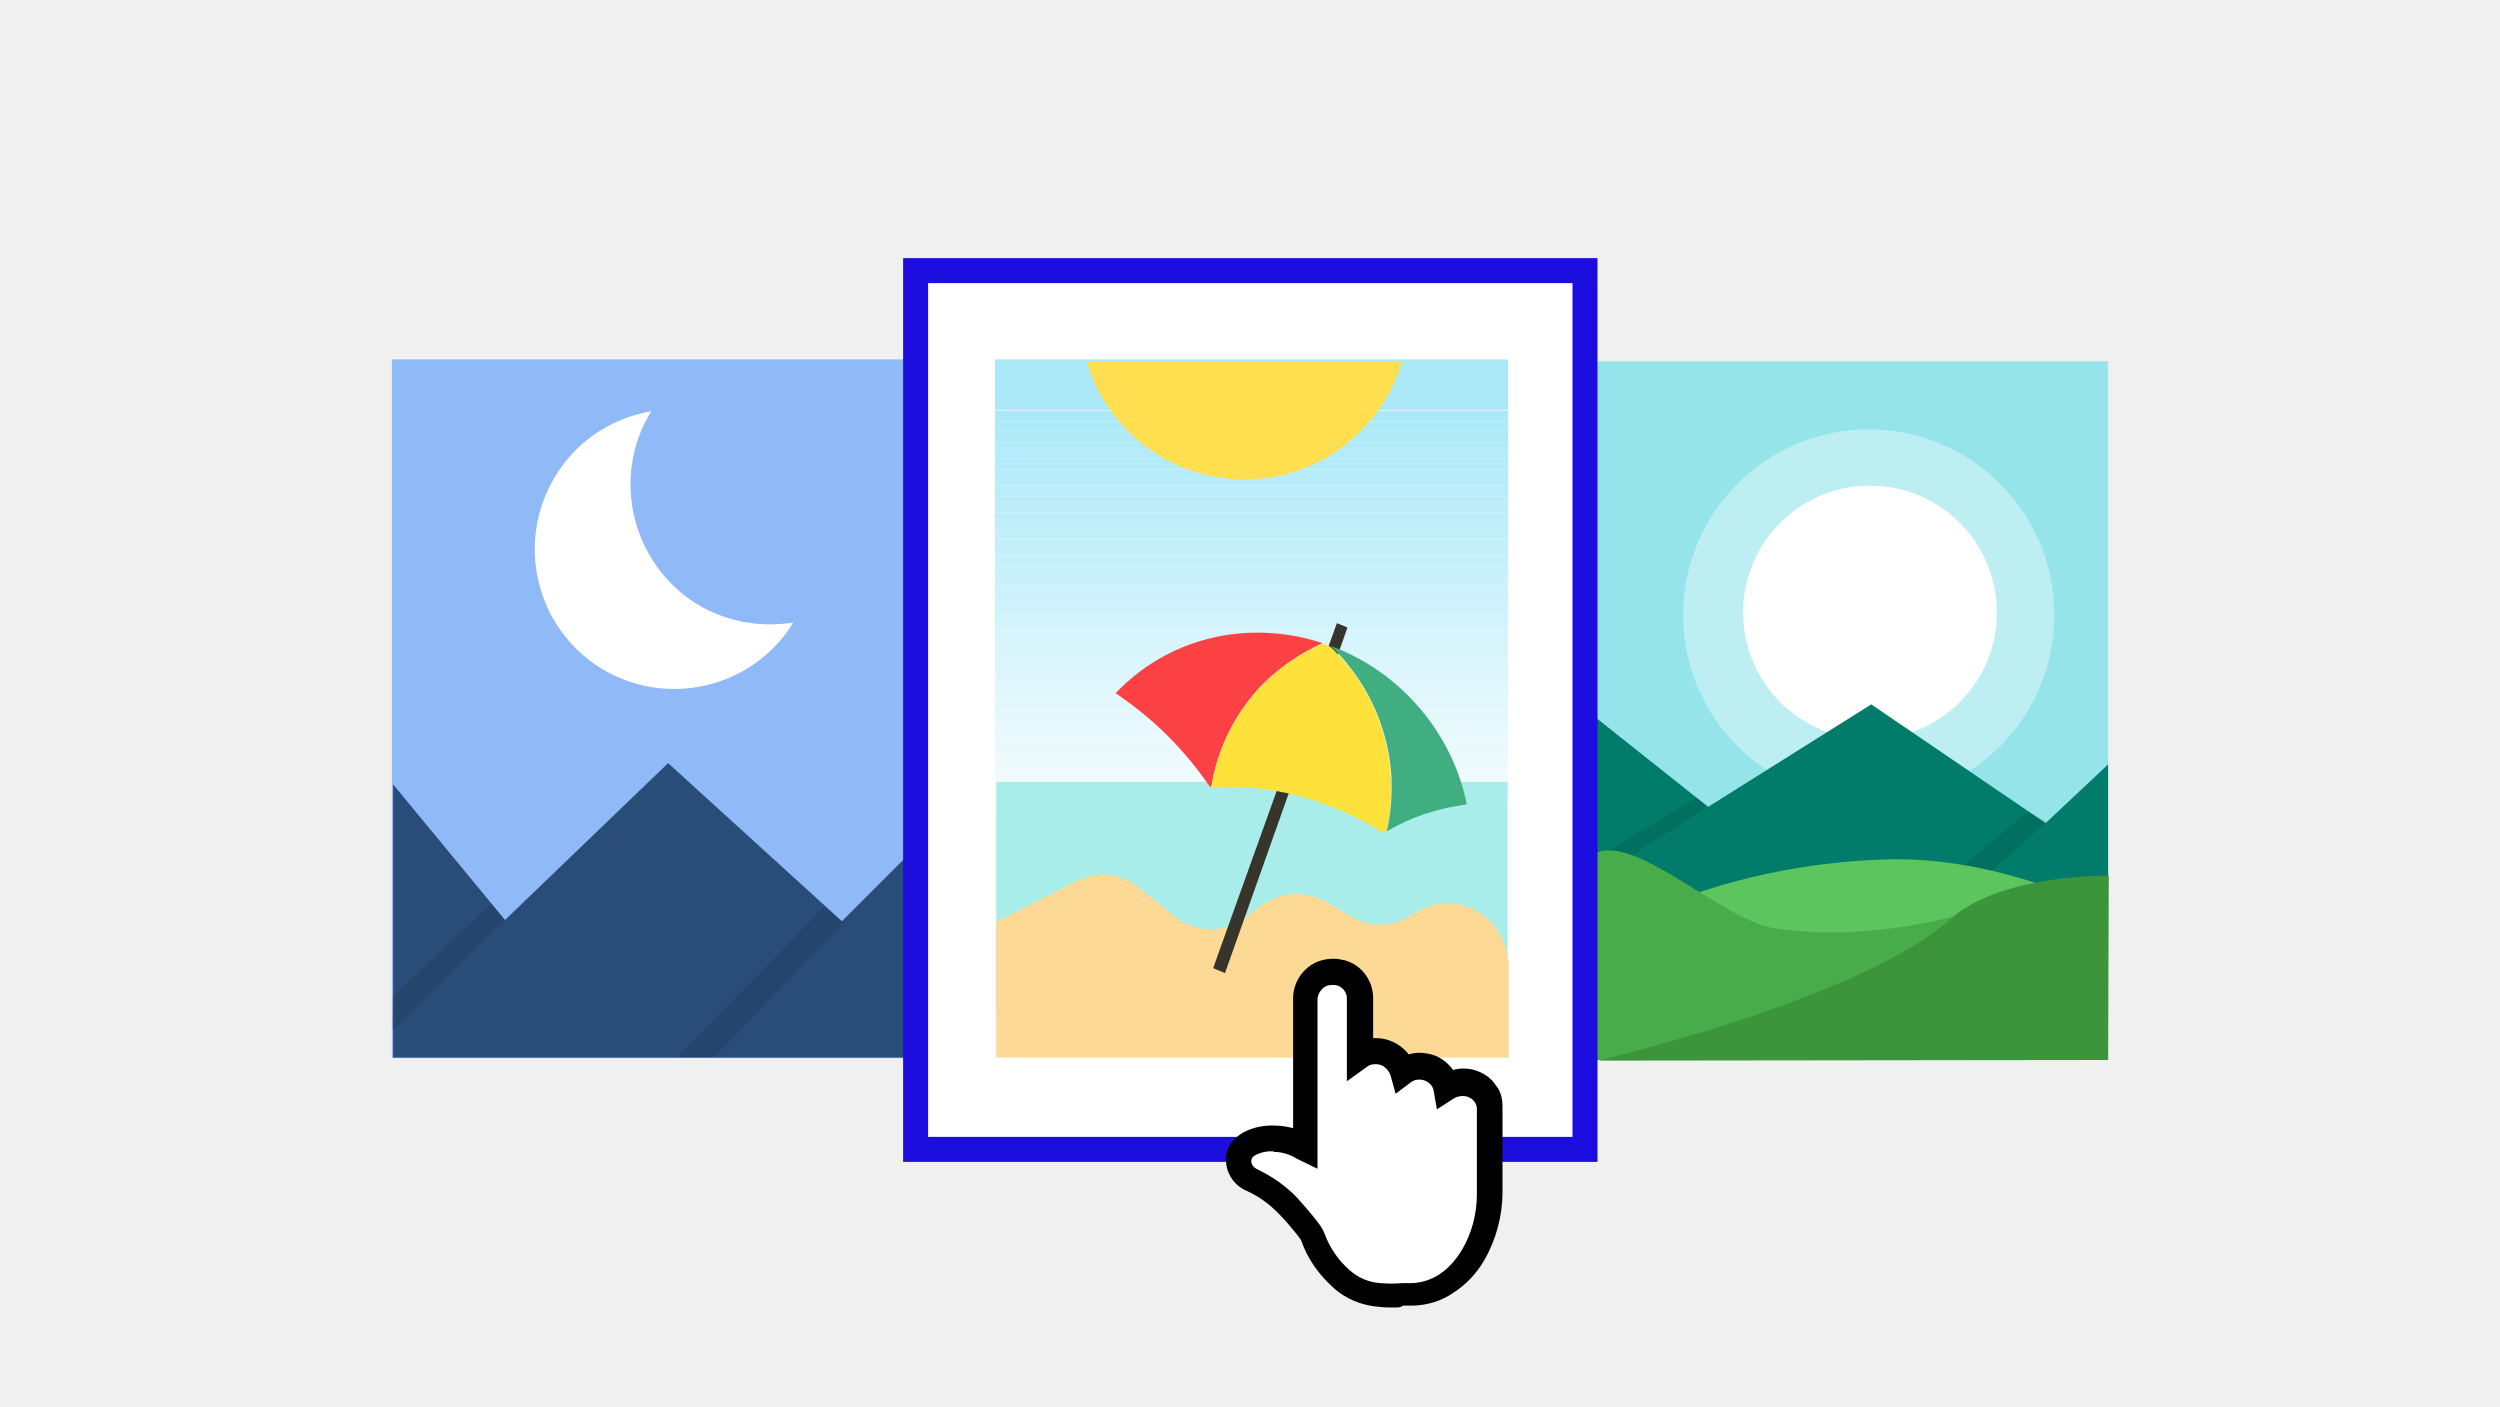
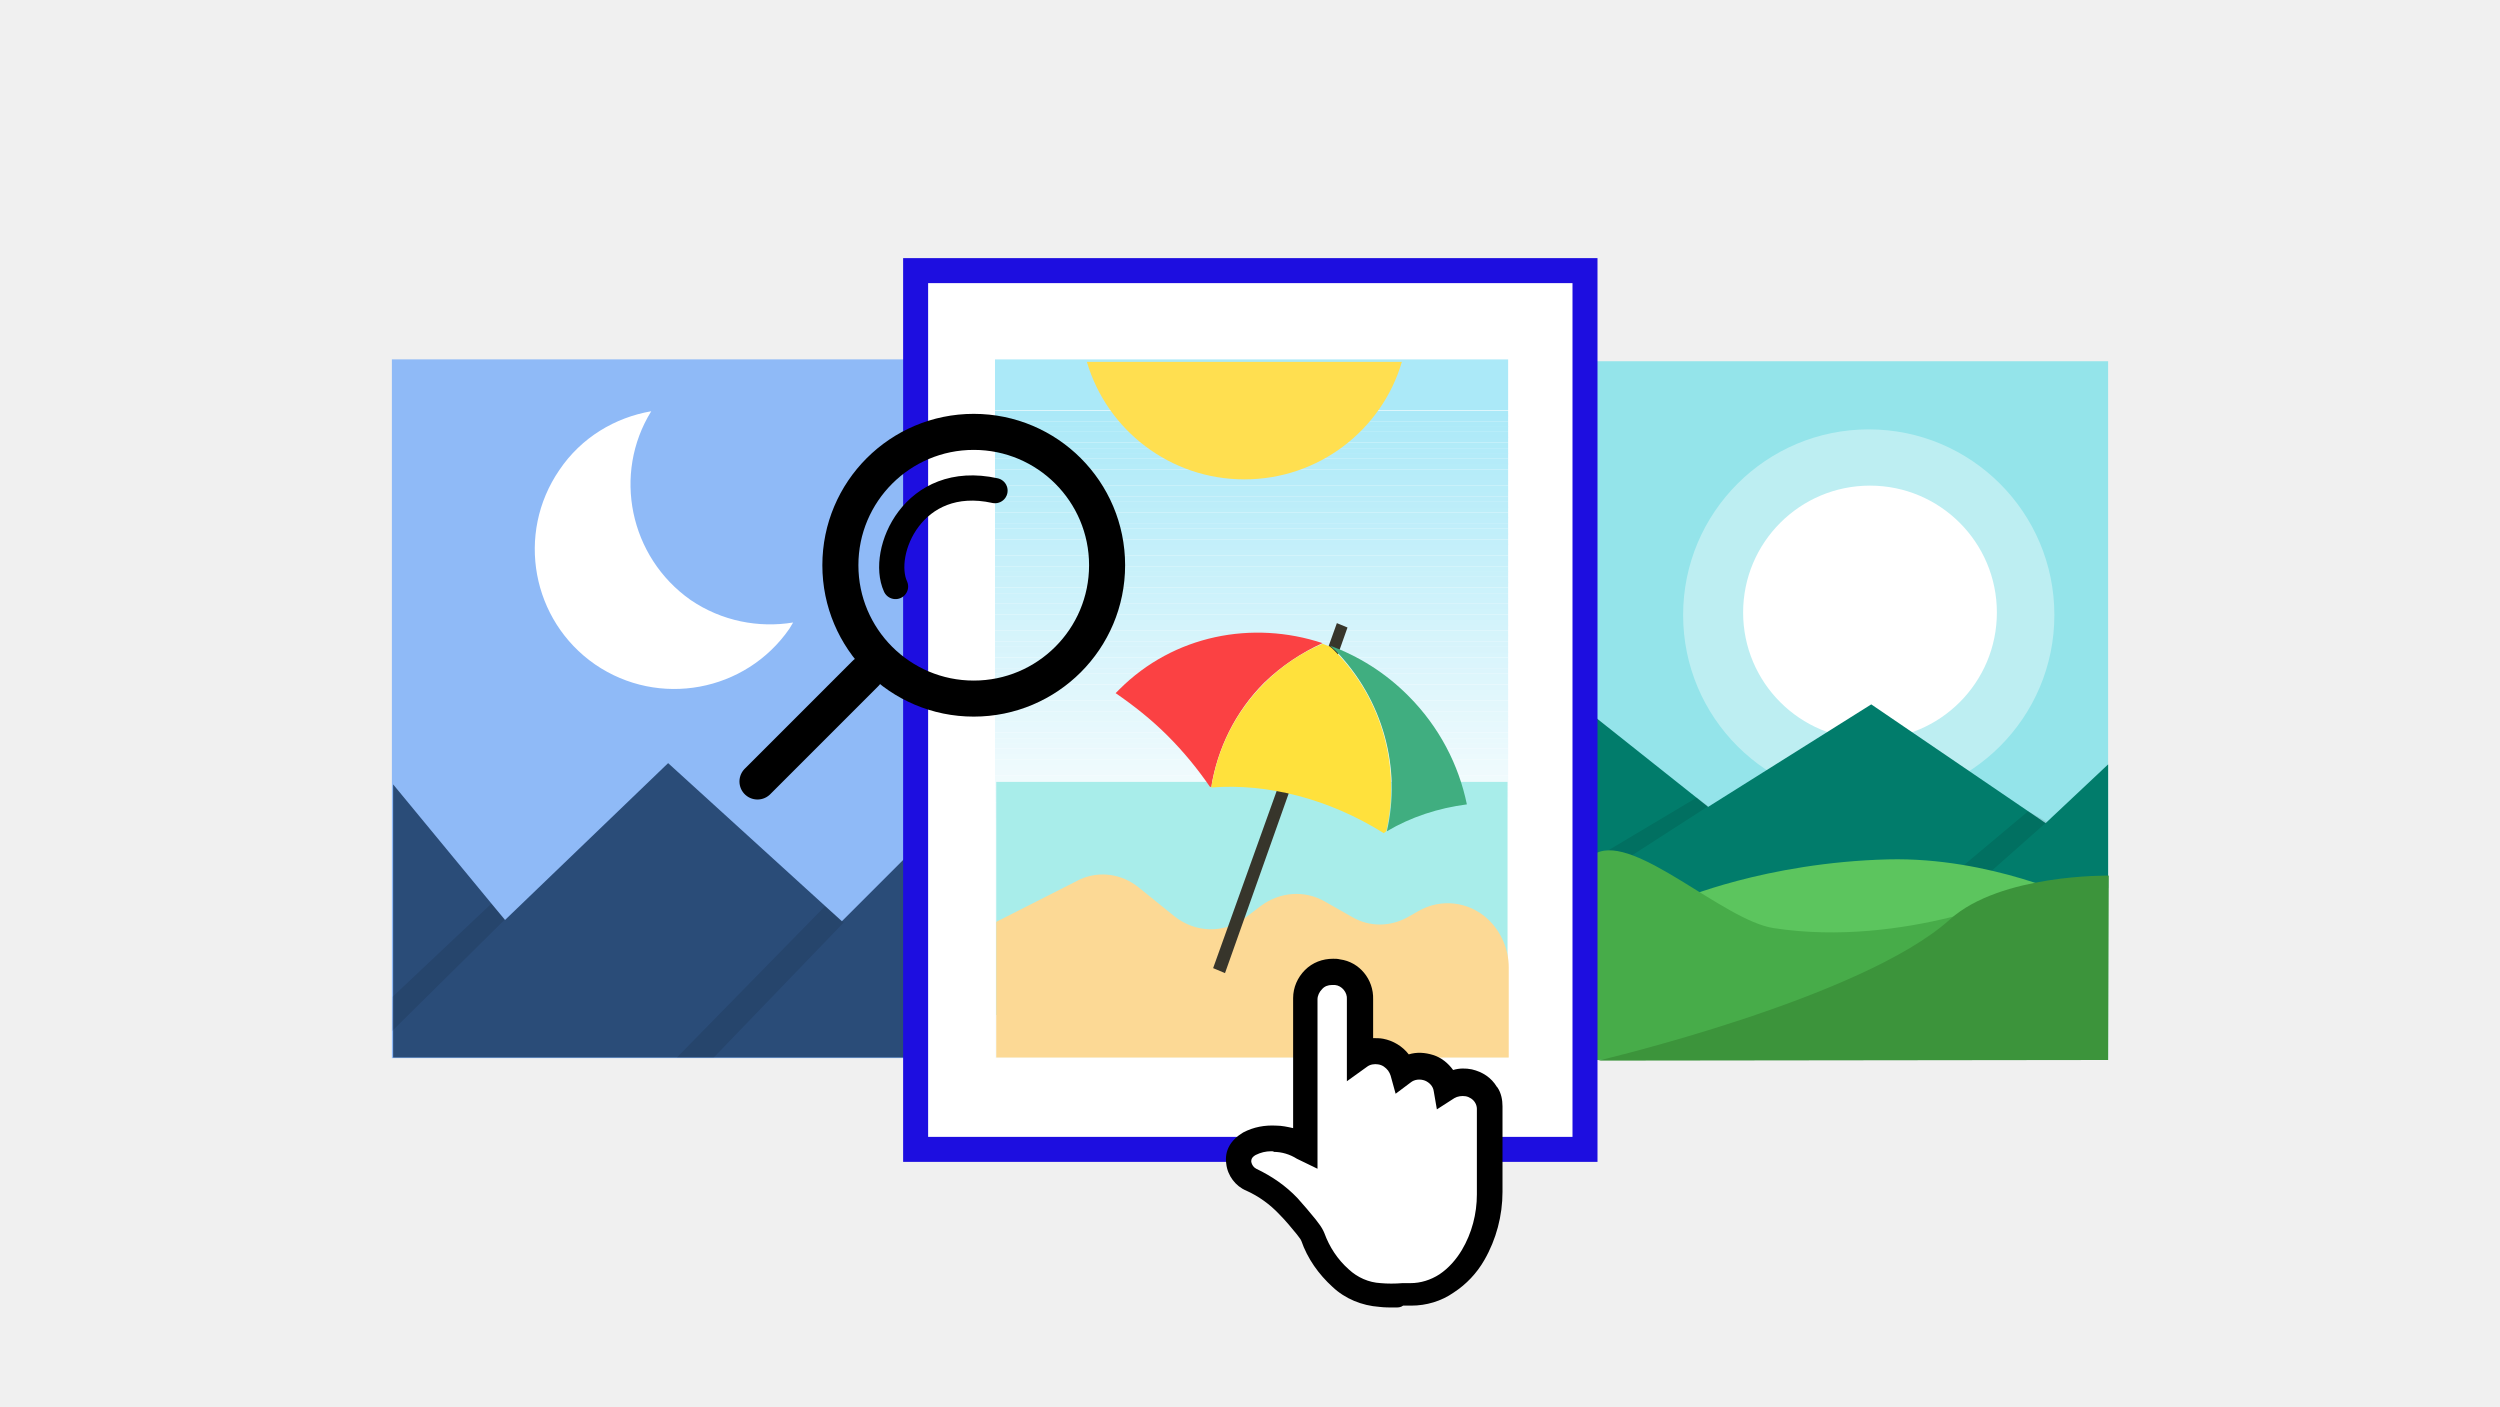
<svg xmlns="http://www.w3.org/2000/svg" xmlns:xlink="http://www.w3.org/1999/xlink" version="1.1" id="Layer_1" x="0px" y="0px" viewBox="0 0 400 225" style="enable-background:new 0 0 400 225;" xml:space="preserve">
-   <style type="text/css">
+   <defs id="defs308" />
+   <style type="text/css" id="style2">
	.st0{fill:#94E4EA;}
	.st1{opacity:0.38;}
	.st2{fill:#FFFFFF;}
	.st3{fill:#017C6B;}
	.st4{opacity:0.1;}
	.st5{fill:#5CC55E;}
	.st6{fill:#47AC49;}
	.st7{fill:#3C943B;}
	.st8{fill:#8FBAF7;}
	.st9{fill:#2A4C78;}
	.st10{fill:#1D0EE0;}
	.st11{clip-path:url(#SVGID_4_);fill:#F9FDFE;}
	.st12{clip-path:url(#SVGID_4_);fill:#F8FDFE;}
	.st13{clip-path:url(#SVGID_4_);fill:#F7FCFE;}
	.st14{clip-path:url(#SVGID_4_);fill:#F6FCFE;}
	.st15{clip-path:url(#SVGID_4_);fill:#F5FCFE;}
	.st16{clip-path:url(#SVGID_4_);fill:#F4FCFE;}
	.st17{clip-path:url(#SVGID_4_);fill:#F3FBFE;}
	.st18{clip-path:url(#SVGID_4_);fill:#F2FBFD;}
	.st19{clip-path:url(#SVGID_4_);fill:#F1FBFD;}
	.st20{clip-path:url(#SVGID_4_);fill:#F0FBFD;}
	.st21{clip-path:url(#SVGID_4_);fill:#EFFAFD;}
	.st22{clip-path:url(#SVGID_4_);fill:#EEFAFD;}
	.st23{clip-path:url(#SVGID_4_);fill:#EDFAFD;}
	.st24{clip-path:url(#SVGID_4_);fill:#ECFAFD;}
	.st25{clip-path:url(#SVGID_4_);fill:#EBF9FD;}
	.st26{clip-path:url(#SVGID_4_);fill:#EAF9FD;}
	.st27{clip-path:url(#SVGID_4_);fill:#E9F9FD;}
	.st28{clip-path:url(#SVGID_4_);fill:#E8F9FD;}
	.st29{clip-path:url(#SVGID_4_);fill:#E7F8FD;}
	.st30{clip-path:url(#SVGID_4_);fill:#E6F8FD;}
	.st31{clip-path:url(#SVGID_4_);fill:#E5F8FC;}
	.st32{clip-path:url(#SVGID_4_);fill:#E4F8FC;}
	.st33{clip-path:url(#SVGID_4_);fill:#E3F7FC;}
	.st34{clip-path:url(#SVGID_4_);fill:#E2F7FC;}
	.st35{clip-path:url(#SVGID_4_);fill:#E1F7FC;}
	.st36{clip-path:url(#SVGID_4_);fill:#E0F7FC;}
	.st37{clip-path:url(#SVGID_4_);fill:#DFF6FC;}
	.st38{clip-path:url(#SVGID_4_);fill:#DEF6FC;}
	.st39{clip-path:url(#SVGID_4_);fill:#DDF6FC;}
	.st40{clip-path:url(#SVGID_4_);fill:#DCF5FC;}
	.st41{clip-path:url(#SVGID_4_);fill:#DBF5FC;}
	.st42{clip-path:url(#SVGID_4_);fill:#DAF5FC;}
	.st43{clip-path:url(#SVGID_4_);fill:#D9F5FC;}
	.st44{clip-path:url(#SVGID_4_);fill:#D8F4FB;}
	.st45{clip-path:url(#SVGID_4_);fill:#D7F4FB;}
	.st46{clip-path:url(#SVGID_4_);fill:#D6F4FB;}
	.st47{clip-path:url(#SVGID_4_);fill:#D5F4FB;}
	.st48{clip-path:url(#SVGID_4_);fill:#D4F3FB;}
	.st49{clip-path:url(#SVGID_4_);fill:#D3F3FB;}
	.st50{clip-path:url(#SVGID_4_);fill:#D1F3FB;}
	.st51{clip-path:url(#SVGID_4_);fill:#D0F3FB;}
	.st52{clip-path:url(#SVGID_4_);fill:#CFF2FB;}
	.st53{clip-path:url(#SVGID_4_);fill:#CEF2FB;}
	.st54{clip-path:url(#SVGID_4_);fill:#CDF2FB;}
	.st55{clip-path:url(#SVGID_4_);fill:#CCF2FB;}
	.st56{clip-path:url(#SVGID_4_);fill:#CBF1FA;}
	.st57{clip-path:url(#SVGID_4_);fill:#CAF1FA;}
	.st58{clip-path:url(#SVGID_4_);fill:#C9F1FA;}
	.st59{clip-path:url(#SVGID_4_);fill:#C8F1FA;}
	.st60{clip-path:url(#SVGID_4_);fill:#C7F0FA;}
	.st61{clip-path:url(#SVGID_4_);fill:#C6F0FA;}
	.st62{clip-path:url(#SVGID_4_);fill:#C5F0FA;}
	.st63{clip-path:url(#SVGID_4_);fill:#C4EFFA;}
	.st64{clip-path:url(#SVGID_4_);fill:#C3EFFA;}
	.st65{clip-path:url(#SVGID_4_);fill:#C2EFFA;}
	.st66{clip-path:url(#SVGID_4_);fill:#C1EFFA;}
	.st67{clip-path:url(#SVGID_4_);fill:#C0EEFA;}
	.st68{clip-path:url(#SVGID_4_);fill:#BFEEFA;}
	.st69{clip-path:url(#SVGID_4_);fill:#BEEEF9;}
	.st70{clip-path:url(#SVGID_4_);fill:#BDEEF9;}
	.st71{clip-path:url(#SVGID_4_);fill:#BCEDF9;}
	.st72{clip-path:url(#SVGID_4_);fill:#BBEDF9;}
	.st73{clip-path:url(#SVGID_4_);fill:#BAEDF9;}
	.st74{clip-path:url(#SVGID_4_);fill:#B9EDF9;}
	.st75{clip-path:url(#SVGID_4_);fill:#B8ECF9;}
	.st76{clip-path:url(#SVGID_4_);fill:#B7ECF9;}
	.st77{clip-path:url(#SVGID_4_);fill:#B6ECF9;}
	.st78{clip-path:url(#SVGID_4_);fill:#B5ECF9;}
	.st79{clip-path:url(#SVGID_4_);fill:#B4EBF9;}
	.st80{clip-path:url(#SVGID_4_);fill:#B3EBF9;}
	.st81{clip-path:url(#SVGID_4_);fill:#B2EBF9;}
	.st82{clip-path:url(#SVGID_4_);fill:#B1EBF8;}
	.st83{clip-path:url(#SVGID_4_);fill:#B0EAF8;}
	.st84{clip-path:url(#SVGID_4_);fill:#AFEAF8;}
	.st85{clip-path:url(#SVGID_4_);fill:#AEEAF8;}
	.st86{clip-path:url(#SVGID_4_);fill:#ADEAF8;}
	.st87{clip-path:url(#SVGID_4_);fill:#ACE9F8;}
	.st88{clip-path:url(#SVGID_4_);fill:#ABE9F8;}
	.st89{fill:#FFDF50;}
	.st90{fill:#A8EDEA;}
	.st91{fill:#FCD995;}
	.st92{fill:#37352B;}
	.st93{fill:#40AE80;}
	.st94{fill:#FB4143;}
	.st95{fill:#FFE13C;}
</style>
-   <g>
-     <g>
-       <defs>
+   <g id="g12">
+     <g id="g10">
+       <defs id="defs5">
        <rect id="SVGID_1_" width="400" height="225" />
      </defs>
      <clipPath id="SVGID_2_">
-         <use xlink:href="#SVGID_1_" style="overflow:visible;" />
+         <use xlink:href="#SVGID_1_" style="overflow:visible;" id="use7" />
      </clipPath>
    </g>
  </g>
-   <g>
-     <g>
-       <g>
-         <rect x="255.2" y="57.8" class="st0" width="82.1" height="111.8" />
-       </g>
-       <g class="st1">
-         <circle class="st2" cx="299" cy="98.4" r="29.7" />
-       </g>
-       <g>
-         <circle class="st2" cx="299.2" cy="98" r="20.3" />
-       </g>
-       <g>
-         <polygon class="st3" points="327.3,131.7 299.4,112.7 273.3,129.1 255.3,114.8 255.5,149 337.3,142.1 337.3,122.3    " />
-       </g>
-       <g class="st4">
-         <g>
-           <polygon points="315.3,142.3 327.5,131.5 324.5,129.8 309.6,142.3     " />
-         </g>
-       </g>
-       <g class="st4">
-         <g>
-           <polygon points="255.4,137.2 255.3,140.6 273.3,129 271.5,127.6     " />
-         </g>
-       </g>
-       <g>
-         <path class="st5" d="M268.6,144c0,0,13.8-6,33.5-6.5c16.4-0.4,30.6,6.5,30.6,6.5l-39.2,11.4L268.6,144z" />
-       </g>
-       <g>
-         <path class="st6" d="M324.8,142.6c0,0-20.1,9.1-41,5.9c-8-1.2-22.2-15.1-28.4-12v33.1l74.1-0.7L324.8,142.6z" />
-       </g>
-       <g>
-         <path class="st7" d="M337.3,169.6l0.1-29.5c0,0-17.3-0.3-25.4,7c-14.1,12.7-56.3,22.6-56.3,22.6L337.3,169.6z" />
-       </g>
-     </g>
-     <g>
-       <g>
-         <rect x="62.7" y="57.5" class="st8" width="82.1" height="111.8" />
-       </g>
-       <g>
-         <g>
-           <path class="st2" d="M104.2,65.8c-5.8,1-11.2,4.2-14.7,9.4c-7,10.2-4.4,24.1,5.7,31.1c10.2,7,24.1,4.4,31.1-5.7      c0.2-0.3,0.4-0.7,0.6-1c-5.5,0.9-11.4-0.2-16.4-3.6C100.7,89.1,98,75.8,104.2,65.8z" />
-         </g>
-       </g>
-       <g>
-         <polygon class="st9" points="144.8,169.2 144.8,137.3 134.7,147.4 106.9,122.1 80.8,147.2 62.9,125.5 62.9,169.2    " />
-       </g>
-       <g class="st4">
-         <g>
-           <polygon points="114.2,169.2 135,147.6 132,145 108.3,169.2     " />
-         </g>
-       </g>
-       <g class="st4">
-         <g>
-           <polygon points="62.8,159.5 62.7,165 80.8,147.1 78.6,144.6     " />
-         </g>
-       </g>
-     </g>
-     <g>
-       <g>
-         <rect x="146.5" y="43.3" class="st2" width="107.1" height="140.6" />
-       </g>
-       <g>
-         <path class="st10" d="M255.6,185.9H144.5V41.3h111.1V185.9z M148.5,181.9h103.1V45.3H148.5V181.9z" />
-       </g>
-     </g>
-     <g>
-       <g>
-         <defs>
+   <g id="g303">
+     <g id="g54">
+       <g id="g16">
+         <rect x="255.2" y="57.8" class="st0" width="82.1" height="111.8" id="rect14" />
+       </g>
+       <g class="st1" id="g20">
+         <circle class="st2" cx="299" cy="98.4" r="29.7" id="circle18" />
+       </g>
+       <g id="g24">
+         <circle class="st2" cx="299.2" cy="98" r="20.3" id="circle22" />
+       </g>
+       <g id="g28">
+         <polygon class="st3" points="327.3,131.7 299.4,112.7 273.3,129.1 255.3,114.8 255.5,149 337.3,142.1 337.3,122.3    " id="polygon26" />
+       </g>
+       <g class="st4" id="g34">
+         <g id="g32">
+           <polygon points="315.3,142.3 327.5,131.5 324.5,129.8 309.6,142.3     " id="polygon30" />
+         </g>
+       </g>
+       <g class="st4" id="g40">
+         <g id="g38">
+           <polygon points="255.4,137.2 255.3,140.6 273.3,129 271.5,127.6     " id="polygon36" />
+         </g>
+       </g>
+       <g id="g44">
+         <path class="st5" d="M268.6,144c0,0,13.8-6,33.5-6.5c16.4-0.4,30.6,6.5,30.6,6.5l-39.2,11.4L268.6,144z" id="path42" />
+       </g>
+       <g id="g48">
+         <path class="st6" d="M324.8,142.6c0,0-20.1,9.1-41,5.9c-8-1.2-22.2-15.1-28.4-12v33.1l74.1-0.7L324.8,142.6z" id="path46" />
+       </g>
+       <g id="g52">
+         <path class="st7" d="M337.3,169.6l0.1-29.5c0,0-17.3-0.3-25.4,7c-14.1,12.7-56.3,22.6-56.3,22.6L337.3,169.6z" id="path50" />
+       </g>
+     </g>
+     <g id="g82">
+       <g id="g58">
+         <rect x="62.7" y="57.5" class="st8" width="82.1" height="111.8" id="rect56" />
+       </g>
+       <g id="g64">
+         <g id="g62">
+           <path class="st2" d="M104.2,65.8c-5.8,1-11.2,4.2-14.7,9.4c-7,10.2-4.4,24.1,5.7,31.1c10.2,7,24.1,4.4,31.1-5.7      c0.2-0.3,0.4-0.7,0.6-1c-5.5,0.9-11.4-0.2-16.4-3.6C100.7,89.1,98,75.8,104.2,65.8z" id="path60" />
+         </g>
+       </g>
+       <g id="g68">
+         <polygon class="st9" points="144.8,169.2 144.8,137.3 134.7,147.4 106.9,122.1 80.8,147.2 62.9,125.5 62.9,169.2    " id="polygon66" />
+       </g>
+       <g class="st4" id="g74">
+         <g id="g72">
+           <polygon points="114.2,169.2 135,147.6 132,145 108.3,169.2     " id="polygon70" />
+         </g>
+       </g>
+       <g class="st4" id="g80">
+         <g id="g78">
+           <polygon points="62.8,159.5 62.7,165 80.8,147.1 78.6,144.6     " id="polygon76" />
+         </g>
+       </g>
+     </g>
+     <g id="g92">
+       <g id="g86">
+         <rect x="146.5" y="43.3" class="st2" width="107.1" height="140.6" id="rect84" />
+       </g>
+       <g id="g90">
+         <path class="st10" d="M255.6,185.9H144.5V41.3h111.1V185.9z M148.5,181.9h103.1V45.3H148.5V181.9z" id="path88" />
+       </g>
+     </g>
+     <g id="g262">
+       <g id="g260">
+         <defs id="defs95">
          <rect id="SVGID_3_" x="159.2" y="57.5" width="82.1" height="111.8" />
        </defs>
        <clipPath id="SVGID_4_">
-           <use xlink:href="#SVGID_3_" style="overflow:visible;" />
+           <use xlink:href="#SVGID_3_" style="overflow:visible;" id="use97" />
        </clipPath>
-         <rect x="159.2" y="132.7" class="st11" width="82.1" height="36.7" />
-         <rect x="159.2" y="131.8" class="st11" width="82.1" height="0.9" />
-         <rect x="159.2" y="131" class="st12" width="82.1" height="0.9" />
-         <rect x="159.2" y="130.1" class="st13" width="82.1" height="0.9" />
-         <rect x="159.2" y="129.2" class="st14" width="82.1" height="0.9" />
-         <rect x="159.2" y="128.4" class="st15" width="82.1" height="0.9" />
-         <rect x="159.2" y="127.5" class="st16" width="82.1" height="0.9" />
-         <rect x="159.2" y="126.7" class="st17" width="82.1" height="0.9" />
-         <rect x="159.2" y="125.8" class="st18" width="82.1" height="0.9" />
-         <rect x="159.2" y="124.9" class="st19" width="82.1" height="0.9" />
-         <rect x="159.2" y="124.1" class="st20" width="82.1" height="0.9" />
-         <rect x="159.2" y="123.2" class="st21" width="82.1" height="0.9" />
-         <rect x="159.2" y="122.4" class="st22" width="82.1" height="0.9" />
-         <rect x="159.2" y="121.5" class="st23" width="82.1" height="0.9" />
-         <rect x="159.2" y="120.6" class="st24" width="82.1" height="0.9" />
-         <rect x="159.2" y="119.8" class="st25" width="82.1" height="0.9" />
-         <rect x="159.2" y="118.9" class="st26" width="82.1" height="0.9" />
-         <rect x="159.2" y="118.1" class="st27" width="82.1" height="0.9" />
-         <rect x="159.2" y="117.2" class="st28" width="82.1" height="0.9" />
-         <rect x="159.2" y="116.3" class="st29" width="82.1" height="0.9" />
-         <rect x="159.2" y="115.5" class="st30" width="82.1" height="0.9" />
-         <rect x="159.2" y="114.6" class="st31" width="82.1" height="0.9" />
-         <rect x="159.2" y="113.8" class="st32" width="82.1" height="0.9" />
-         <rect x="159.2" y="112.9" class="st33" width="82.1" height="0.9" />
-         <rect x="159.2" y="112.1" class="st34" width="82.1" height="0.9" />
-         <rect x="159.2" y="111.2" class="st35" width="82.1" height="0.9" />
-         <rect x="159.2" y="110.3" class="st36" width="82.1" height="0.9" />
-         <rect x="159.2" y="109.5" class="st37" width="82.1" height="0.9" />
-         <rect x="159.2" y="108.6" class="st38" width="82.1" height="0.9" />
-         <rect x="159.2" y="107.8" class="st39" width="82.1" height="0.9" />
-         <rect x="159.2" y="106.9" class="st40" width="82.1" height="0.9" />
-         <rect x="159.2" y="106" class="st41" width="82.1" height="0.9" />
-         <rect x="159.2" y="105.2" class="st42" width="82.1" height="0.9" />
-         <rect x="159.2" y="104.3" class="st43" width="82.1" height="0.9" />
-         <rect x="159.2" y="103.5" class="st44" width="82.1" height="0.9" />
-         <rect x="159.2" y="102.6" class="st45" width="82.1" height="0.9" />
-         <rect x="159.2" y="101.7" class="st46" width="82.1" height="0.9" />
-         <rect x="159.2" y="100.9" class="st47" width="82.1" height="0.9" />
-         <rect x="159.2" y="100" class="st48" width="82.1" height="0.9" />
-         <rect x="159.2" y="99.2" class="st49" width="82.1" height="0.9" />
-         <rect x="159.2" y="98.3" class="st50" width="82.1" height="0.9" />
-         <rect x="159.2" y="97.4" class="st51" width="82.1" height="0.9" />
-         <rect x="159.2" y="96.6" class="st52" width="82.1" height="0.9" />
-         <rect x="159.2" y="95.7" class="st53" width="82.1" height="0.9" />
-         <rect x="159.2" y="94.9" class="st54" width="82.1" height="0.9" />
-         <rect x="159.2" y="94" class="st55" width="82.1" height="0.9" />
-         <rect x="159.2" y="93.1" class="st56" width="82.1" height="0.9" />
-         <rect x="159.2" y="92.3" class="st57" width="82.1" height="0.9" />
-         <rect x="159.2" y="91.4" class="st58" width="82.1" height="0.9" />
-         <rect x="159.2" y="90.6" class="st59" width="82.1" height="0.9" />
-         <rect x="159.2" y="89.7" class="st60" width="82.1" height="0.9" />
-         <rect x="159.2" y="88.9" class="st61" width="82.1" height="0.9" />
-         <rect x="159.2" y="88" class="st62" width="82.1" height="0.9" />
-         <rect x="159.2" y="87.1" class="st63" width="82.1" height="0.9" />
-         <rect x="159.2" y="86.3" class="st64" width="82.1" height="0.9" />
-         <rect x="159.2" y="85.4" class="st65" width="82.1" height="0.9" />
-         <rect x="159.2" y="84.6" class="st66" width="82.1" height="0.9" />
-         <rect x="159.2" y="83.7" class="st67" width="82.1" height="0.9" />
-         <rect x="159.2" y="82.8" class="st68" width="82.1" height="0.9" />
-         <rect x="159.2" y="82" class="st69" width="82.1" height="0.9" />
-         <rect x="159.2" y="81.1" class="st70" width="82.1" height="0.9" />
-         <rect x="159.2" y="80.3" class="st71" width="82.1" height="0.9" />
-         <rect x="159.2" y="79.4" class="st72" width="82.1" height="0.9" />
-         <rect x="159.2" y="78.5" class="st73" width="82.1" height="0.9" />
-         <rect x="159.2" y="77.7" class="st74" width="82.1" height="0.9" />
-         <rect x="159.2" y="76.8" class="st75" width="82.1" height="0.9" />
-         <rect x="159.2" y="76" class="st76" width="82.1" height="0.9" />
-         <rect x="159.2" y="75.1" class="st77" width="82.1" height="0.9" />
-         <rect x="159.2" y="74.2" class="st78" width="82.1" height="0.9" />
-         <rect x="159.2" y="73.4" class="st79" width="82.1" height="0.9" />
-         <rect x="159.2" y="72.5" class="st80" width="82.1" height="0.9" />
-         <rect x="159.2" y="71.7" class="st81" width="82.1" height="0.9" />
-         <rect x="159.2" y="70.8" class="st82" width="82.1" height="0.9" />
-         <rect x="159.2" y="69.9" class="st83" width="82.1" height="0.9" />
-         <rect x="159.2" y="69.1" class="st84" width="82.1" height="0.9" />
-         <rect x="159.2" y="68.2" class="st85" width="82.1" height="0.9" />
-         <rect x="159.2" y="67.4" class="st86" width="82.1" height="0.9" />
-         <rect x="159.2" y="66.5" class="st87" width="82.1" height="0.9" />
-         <rect x="159.2" y="65.7" class="st88" width="82.1" height="0.9" />
-         <rect x="159.2" y="57.5" class="st88" width="82.1" height="8.1" />
-       </g>
-     </g>
-     <g>
-       <path class="st89" d="M173.9,57.9c3.2,10.9,13.3,18.8,25.2,18.8c11.9,0,22-7.9,25.2-18.8H173.9z" />
-     </g>
-     <g>
-       <rect x="159.4" y="125.1" class="st90" width="81.8" height="37.3" />
-     </g>
-     <g>
-       <path class="st91" d="M238.1,147.1L238.1,147.1c-3.1-2.9-7.6-3.4-11.2-1.3l-1.4,0.8c-2.9,1.7-6.3,1.8-9.2,0.1l-4.4-2.5    c-3.2-1.8-7.1-1.5-10.1,0.7l-2.5,1.9c-3.4,2.6-8,2.5-11.4-0.2l-5.7-4.6c-2.7-2.2-6.3-2.7-9.4-1.3l-13.4,6.8v21.7h82v-14.4    C241.4,151.9,240.2,149.1,238.1,147.1z" />
-     </g>
-     <g>
-       <g>
-         <polygon class="st92" points="213.9,99.7 194.1,154.9 196,155.7 215.6,100.4    " />
-       </g>
-       <g>
-         <g>
-           <path class="st93" d="M221.9,133c3.9-2.3,8.2-3.7,12.8-4.3c-1.3-6.3-4.4-12.4-9.4-17.4c-3.7-3.7-7.9-6.3-12.5-8      c0.3,0.2,0.5,0.5,0.8,0.7C221.4,112,224.2,123,221.9,133z" />
-         </g>
-         <g>
-           <path class="st94" d="M211.6,102.9c-11.2-3.7-23.8-1.3-32.5,7.4c-0.2,0.2-0.4,0.4-0.6,0.6c2.9,2,5.7,4.2,8.3,6.8      c2.6,2.6,4.8,5.3,6.8,8.2c0.1,0,0.1,0,0.2,0c1-6.1,3.8-12,8.5-16.7C205.1,106.5,208.3,104.4,211.6,102.9z" />
-         </g>
-         <g>
-           <path class="st95" d="M202.3,109.3c-4.7,4.7-7.5,10.5-8.5,16.7c9-0.7,18.8,1.8,27.6,7.3c0.1-0.1,0.3-0.2,0.4-0.3      c2.3-10-0.5-21.1-8.3-28.9c-0.3-0.3-0.5-0.5-0.8-0.7c-0.4-0.1-0.8-0.3-1.1-0.4C208.3,104.4,205.1,106.5,202.3,109.3z" />
+         <rect x="159.2" y="132.7" class="st11" width="82.1" height="36.7" clip-path="url(#SVGID_4_)" id="rect100" />
+         <rect x="159.2" y="131.8" class="st11" width="82.1" height="0.9" clip-path="url(#SVGID_4_)" id="rect102" />
+         <rect x="159.2" y="131" class="st12" width="82.1" height="0.9" clip-path="url(#SVGID_4_)" id="rect104" />
+         <rect x="159.2" y="130.1" class="st13" width="82.1" height="0.9" clip-path="url(#SVGID_4_)" id="rect106" />
+         <rect x="159.2" y="129.2" class="st14" width="82.1" height="0.9" clip-path="url(#SVGID_4_)" id="rect108" />
+         <rect x="159.2" y="128.4" class="st15" width="82.1" height="0.9" clip-path="url(#SVGID_4_)" id="rect110" />
+         <rect x="159.2" y="127.5" class="st16" width="82.1" height="0.9" clip-path="url(#SVGID_4_)" id="rect112" />
+         <rect x="159.2" y="126.7" class="st17" width="82.1" height="0.9" clip-path="url(#SVGID_4_)" id="rect114" />
+         <rect x="159.2" y="125.8" class="st18" width="82.1" height="0.9" clip-path="url(#SVGID_4_)" id="rect116" />
+         <rect x="159.2" y="124.9" class="st19" width="82.1" height="0.9" clip-path="url(#SVGID_4_)" id="rect118" />
+         <rect x="159.2" y="124.1" class="st20" width="82.1" height="0.9" clip-path="url(#SVGID_4_)" id="rect120" />
+         <rect x="159.2" y="123.2" class="st21" width="82.1" height="0.9" clip-path="url(#SVGID_4_)" id="rect122" />
+         <rect x="159.2" y="122.4" class="st22" width="82.1" height="0.9" clip-path="url(#SVGID_4_)" id="rect124" />
+         <rect x="159.2" y="121.5" class="st23" width="82.1" height="0.9" clip-path="url(#SVGID_4_)" id="rect126" />
+         <rect x="159.2" y="120.6" class="st24" width="82.1" height="0.9" clip-path="url(#SVGID_4_)" id="rect128" />
+         <rect x="159.2" y="119.8" class="st25" width="82.1" height="0.9" clip-path="url(#SVGID_4_)" id="rect130" />
+         <rect x="159.2" y="118.9" class="st26" width="82.1" height="0.9" clip-path="url(#SVGID_4_)" id="rect132" />
+         <rect x="159.2" y="118.1" class="st27" width="82.1" height="0.9" clip-path="url(#SVGID_4_)" id="rect134" />
+         <rect x="159.2" y="117.2" class="st28" width="82.1" height="0.9" clip-path="url(#SVGID_4_)" id="rect136" />
+         <rect x="159.2" y="116.3" class="st29" width="82.1" height="0.9" clip-path="url(#SVGID_4_)" id="rect138" />
+         <rect x="159.2" y="115.5" class="st30" width="82.1" height="0.9" clip-path="url(#SVGID_4_)" id="rect140" />
+         <rect x="159.2" y="114.6" class="st31" width="82.1" height="0.9" clip-path="url(#SVGID_4_)" id="rect142" />
+         <rect x="159.2" y="113.8" class="st32" width="82.1" height="0.9" clip-path="url(#SVGID_4_)" id="rect144" />
+         <rect x="159.2" y="112.9" class="st33" width="82.1" height="0.9" clip-path="url(#SVGID_4_)" id="rect146" />
+         <rect x="159.2" y="112.1" class="st34" width="82.1" height="0.9" clip-path="url(#SVGID_4_)" id="rect148" />
+         <rect x="159.2" y="111.2" class="st35" width="82.1" height="0.9" clip-path="url(#SVGID_4_)" id="rect150" />
+         <rect x="159.2" y="110.3" class="st36" width="82.1" height="0.9" clip-path="url(#SVGID_4_)" id="rect152" />
+         <rect x="159.2" y="109.5" class="st37" width="82.1" height="0.9" clip-path="url(#SVGID_4_)" id="rect154" />
+         <rect x="159.2" y="108.6" class="st38" width="82.1" height="0.9" clip-path="url(#SVGID_4_)" id="rect156" />
+         <rect x="159.2" y="107.8" class="st39" width="82.1" height="0.9" clip-path="url(#SVGID_4_)" id="rect158" />
+         <rect x="159.2" y="106.9" class="st40" width="82.1" height="0.9" clip-path="url(#SVGID_4_)" id="rect160" />
+         <rect x="159.2" y="106" class="st41" width="82.1" height="0.9" clip-path="url(#SVGID_4_)" id="rect162" />
+         <rect x="159.2" y="105.2" class="st42" width="82.1" height="0.9" clip-path="url(#SVGID_4_)" id="rect164" />
+         <rect x="159.2" y="104.3" class="st43" width="82.1" height="0.9" clip-path="url(#SVGID_4_)" id="rect166" />
+         <rect x="159.2" y="103.5" class="st44" width="82.1" height="0.9" clip-path="url(#SVGID_4_)" id="rect168" />
+         <rect x="159.2" y="102.6" class="st45" width="82.1" height="0.9" clip-path="url(#SVGID_4_)" id="rect170" />
+         <rect x="159.2" y="101.7" class="st46" width="82.1" height="0.9" clip-path="url(#SVGID_4_)" id="rect172" />
+         <rect x="159.2" y="100.9" class="st47" width="82.1" height="0.9" clip-path="url(#SVGID_4_)" id="rect174" />
+         <rect x="159.2" y="100" class="st48" width="82.1" height="0.9" clip-path="url(#SVGID_4_)" id="rect176" />
+         <rect x="159.2" y="99.2" class="st49" width="82.1" height="0.9" clip-path="url(#SVGID_4_)" id="rect178" />
+         <rect x="159.2" y="98.3" class="st50" width="82.1" height="0.9" clip-path="url(#SVGID_4_)" id="rect180" />
+         <rect x="159.2" y="97.4" class="st51" width="82.1" height="0.9" clip-path="url(#SVGID_4_)" id="rect182" />
+         <rect x="159.2" y="96.6" class="st52" width="82.1" height="0.9" clip-path="url(#SVGID_4_)" id="rect184" />
+         <rect x="159.2" y="95.7" class="st53" width="82.1" height="0.9" clip-path="url(#SVGID_4_)" id="rect186" />
+         <rect x="159.2" y="94.9" class="st54" width="82.1" height="0.9" clip-path="url(#SVGID_4_)" id="rect188" />
+         <rect x="159.2" y="94" class="st55" width="82.1" height="0.9" clip-path="url(#SVGID_4_)" id="rect190" />
+         <rect x="159.2" y="93.1" class="st56" width="82.1" height="0.9" clip-path="url(#SVGID_4_)" id="rect192" />
+         <rect x="159.2" y="92.3" class="st57" width="82.1" height="0.9" clip-path="url(#SVGID_4_)" id="rect194" />
+         <rect x="159.2" y="91.4" class="st58" width="82.1" height="0.9" clip-path="url(#SVGID_4_)" id="rect196" />
+         <rect x="159.2" y="90.6" class="st59" width="82.1" height="0.9" clip-path="url(#SVGID_4_)" id="rect198" />
+         <rect x="159.2" y="89.7" class="st60" width="82.1" height="0.9" clip-path="url(#SVGID_4_)" id="rect200" />
+         <rect x="159.2" y="88.9" class="st61" width="82.1" height="0.9" clip-path="url(#SVGID_4_)" id="rect202" />
+         <rect x="159.2" y="88" class="st62" width="82.1" height="0.9" clip-path="url(#SVGID_4_)" id="rect204" />
+         <rect x="159.2" y="87.1" class="st63" width="82.1" height="0.9" clip-path="url(#SVGID_4_)" id="rect206" />
+         <rect x="159.2" y="86.3" class="st64" width="82.1" height="0.9" clip-path="url(#SVGID_4_)" id="rect208" />
+         <rect x="159.2" y="85.4" class="st65" width="82.1" height="0.9" clip-path="url(#SVGID_4_)" id="rect210" />
+         <rect x="159.2" y="84.6" class="st66" width="82.1" height="0.9" clip-path="url(#SVGID_4_)" id="rect212" />
+         <rect x="159.2" y="83.7" class="st67" width="82.1" height="0.9" clip-path="url(#SVGID_4_)" id="rect214" />
+         <rect x="159.2" y="82.8" class="st68" width="82.1" height="0.9" clip-path="url(#SVGID_4_)" id="rect216" />
+         <rect x="159.2" y="82" class="st69" width="82.1" height="0.9" clip-path="url(#SVGID_4_)" id="rect218" />
+         <rect x="159.2" y="81.1" class="st70" width="82.1" height="0.9" clip-path="url(#SVGID_4_)" id="rect220" />
+         <rect x="159.2" y="80.3" class="st71" width="82.1" height="0.9" clip-path="url(#SVGID_4_)" id="rect222" />
+         <rect x="159.2" y="79.4" class="st72" width="82.1" height="0.9" clip-path="url(#SVGID_4_)" id="rect224" />
+         <rect x="159.2" y="78.5" class="st73" width="82.1" height="0.9" clip-path="url(#SVGID_4_)" id="rect226" />
+         <rect x="159.2" y="77.7" class="st74" width="82.1" height="0.9" clip-path="url(#SVGID_4_)" id="rect228" />
+         <rect x="159.2" y="76.8" class="st75" width="82.1" height="0.9" clip-path="url(#SVGID_4_)" id="rect230" />
+         <rect x="159.2" y="76" class="st76" width="82.1" height="0.9" clip-path="url(#SVGID_4_)" id="rect232" />
+         <rect x="159.2" y="75.1" class="st77" width="82.1" height="0.9" clip-path="url(#SVGID_4_)" id="rect234" />
+         <rect x="159.2" y="74.2" class="st78" width="82.1" height="0.9" clip-path="url(#SVGID_4_)" id="rect236" />
+         <rect x="159.2" y="73.4" class="st79" width="82.1" height="0.9" clip-path="url(#SVGID_4_)" id="rect238" />
+         <rect x="159.2" y="72.5" class="st80" width="82.1" height="0.9" clip-path="url(#SVGID_4_)" id="rect240" />
+         <rect x="159.2" y="71.7" class="st81" width="82.1" height="0.9" clip-path="url(#SVGID_4_)" id="rect242" />
+         <rect x="159.2" y="70.8" class="st82" width="82.1" height="0.9" clip-path="url(#SVGID_4_)" id="rect244" />
+         <rect x="159.2" y="69.9" class="st83" width="82.1" height="0.9" clip-path="url(#SVGID_4_)" id="rect246" />
+         <rect x="159.2" y="69.1" class="st84" width="82.1" height="0.9" clip-path="url(#SVGID_4_)" id="rect248" />
+         <rect x="159.2" y="68.2" class="st85" width="82.1" height="0.9" clip-path="url(#SVGID_4_)" id="rect250" />
+         <rect x="159.2" y="67.4" class="st86" width="82.1" height="0.9" clip-path="url(#SVGID_4_)" id="rect252" />
+         <rect x="159.2" y="66.5" class="st87" width="82.1" height="0.9" clip-path="url(#SVGID_4_)" id="rect254" />
+         <rect x="159.2" y="65.7" class="st88" width="82.1" height="0.9" clip-path="url(#SVGID_4_)" id="rect256" />
+         <rect x="159.2" y="57.5" class="st88" width="82.1" height="8.1" clip-path="url(#SVGID_4_)" id="rect258" />
+       </g>
+     </g>
+     <g id="g266">
+       <path class="st89" d="M173.9,57.9c3.2,10.9,13.3,18.8,25.2,18.8c11.9,0,22-7.9,25.2-18.8H173.9z" id="path264" />
+     </g>
+     <g id="g270">
+       <rect x="159.4" y="125.1" class="st90" width="81.8" height="37.3" id="rect268" />
+     </g>
+     <g id="g274">
+       <path class="st91" d="M238.1,147.1L238.1,147.1c-3.1-2.9-7.6-3.4-11.2-1.3l-1.4,0.8c-2.9,1.7-6.3,1.8-9.2,0.1l-4.4-2.5    c-3.2-1.8-7.1-1.5-10.1,0.7l-2.5,1.9c-3.4,2.6-8,2.5-11.4-0.2l-5.7-4.6c-2.7-2.2-6.3-2.7-9.4-1.3l-13.4,6.8v21.7h82v-14.4    C241.4,151.9,240.2,149.1,238.1,147.1z" id="path272" />
+     </g>
+     <g id="g294">
+       <g id="g278">
+         <polygon class="st92" points="213.9,99.7 194.1,154.9 196,155.7 215.6,100.4    " id="polygon276" />
+       </g>
+       <g id="g292">
+         <g id="g282">
+           <path class="st93" d="M221.9,133c3.9-2.3,8.2-3.7,12.8-4.3c-1.3-6.3-4.4-12.4-9.4-17.4c-3.7-3.7-7.9-6.3-12.5-8      c0.3,0.2,0.5,0.5,0.8,0.7C221.4,112,224.2,123,221.9,133z" id="path280" />
+         </g>
+         <g id="g286">
+           <path class="st94" d="M211.6,102.9c-11.2-3.7-23.8-1.3-32.5,7.4c-0.2,0.2-0.4,0.4-0.6,0.6c2.9,2,5.7,4.2,8.3,6.8      c2.6,2.6,4.8,5.3,6.8,8.2c0.1,0,0.1,0,0.2,0c1-6.1,3.8-12,8.5-16.7C205.1,106.5,208.3,104.4,211.6,102.9z" id="path284" />
+         </g>
+         <g id="g290">
+           <path class="st95" d="M202.3,109.3c-4.7,4.7-7.5,10.5-8.5,16.7c9-0.7,18.8,1.8,27.6,7.3c0.1-0.1,0.3-0.2,0.4-0.3      c2.3-10-0.5-21.1-8.3-28.9c-0.3-0.3-0.5-0.5-0.8-0.7c-0.4-0.1-0.8-0.3-1.1-0.4C208.3,104.4,205.1,106.5,202.3,109.3z" id="path288" />
        </g>
      </g>
    </g>
    <g id="_Group_">
-       <g>
-         <path class="st2" d="M238.4,177.2c0,4.6,0,9.1,0,13.7c0,3.5-0.9,6.9-2.6,9.9c-1,1.8-2.5,3.4-4.2,4.6c-1.7,1.2-3.7,1.8-5.7,1.8     c-1.6,0-3.3,0-4.9,0c-2.3-0.2-4.5-1.1-6.3-2.7c-2-1.8-3.5-4.1-4.4-6.6c-0.1-0.3-0.3-0.5-0.4-0.8c-1.2-1.4-2.3-2.7-3.5-4.1     c-1.7-1.8-3.7-3.2-5.9-4.2c-1.1-0.5-1.9-1.5-2-2.7c-0.2-1.4,0.5-2.4,1.7-3.1c1.2-0.7,2.7-0.9,4.1-0.8c1.6,0.1,3.3,0.6,4.7,1.4     l0.2,0.1c0-0.5-0.1-1-0.1-1.4c0-7,0-15.5,0-22.5c0-2.4,2-4.3,4.3-4.3c0.2,0,0.5,0,0.7,0.1c2.2,0.3,3.8,2.2,3.6,4.4     c0,1.8,0,5.3,0,7.2c0,0.6,0,1.2,0,1.9c2-1.4,4.7-1,6.2,1c0.3,0.4,0.5,0.9,0.7,1.4c1.2-0.9,2.7-1.2,4.2-0.7     c1.4,0.5,2.5,1.7,2.8,3.2l0.3-0.2c2-1.3,4.8-0.7,6.1,1.3c0,0,0,0,0,0.1C238.2,175.8,238.4,176.5,238.4,177.2z" />
-         <path d="M223.2,209.2c-0.8,0-1.7,0-2.5-0.1c-2.8-0.2-5.5-1.3-7.5-3.2c-2.2-2-4-4.5-5-7.4c0,0-0.1-0.1-0.1-0.2l-0.6-0.8     c-0.9-1.1-1.8-2.2-2.8-3.2c-1.5-1.6-3.3-2.9-5.3-3.8c-1.7-0.7-3-2.4-3.2-4.3c-0.3-2.1,0.7-3.8,2.7-5c1.7-0.9,3.5-1.2,5.3-1.1     c0.9,0,1.8,0.2,2.7,0.4v-20.8c0-1.7,0.7-3.3,1.9-4.5s2.8-1.8,4.5-1.8c0.4,0,0.7,0,1.1,0.1c3.1,0.4,5.4,3.2,5.3,6.4v6.2     c0.5,0,1.1,0,1.6,0.1c1.6,0.3,3.1,1.2,4.1,2.5c1.3-0.4,2.6-0.3,3.9,0.1c1.3,0.4,2.4,1.3,3.2,2.4c1-0.3,2-0.3,3-0.1     c1.7,0.4,3.1,1.3,4,2.8l0.1,0.1c0.6,0.9,0.8,2,0.8,3v13.7c0,3.8-1,7.6-2.9,10.9c-1.2,2.1-2.9,3.9-4.9,5.2c-2,1.4-4.4,2.1-6.8,2.1     l-1.3,0C224.1,209.2,223.7,209.2,223.2,209.2z M203.4,184.2c-0.9,0-1.7,0.2-2.5,0.6c-0.7,0.4-0.7,0.8-0.7,1.1     c0.1,0.5,0.4,0.9,0.8,1.1c2.5,1.2,4.7,2.7,6.6,4.7c1,1.1,2,2.3,2.9,3.4l0.6,0.8c0.3,0.4,0.6,0.9,0.8,1.4c0.8,2.2,2.1,4.2,3.9,5.8     c1.4,1.3,3.2,2.1,5.1,2.2c1.1,0.1,2.3,0.1,3.5,0l1.3,0c1.6,0,3.2-0.5,4.6-1.4c1.5-1,2.7-2.4,3.6-3.9c1.6-2.7,2.4-5.8,2.4-8.9     v-13.7c0-0.3-0.1-0.7-0.3-1c-0.3-0.5-0.9-0.9-1.5-1s-1.3,0-1.8,0.3l-2.8,1.8l-0.5-2.9c-0.1-0.8-0.7-1.4-1.4-1.7     c-0.8-0.3-1.7-0.2-2.3,0.3l-2.4,1.8l-0.8-2.9c-0.1-0.3-0.2-0.5-0.4-0.8c-0.4-0.5-0.9-0.9-1.6-1c-0.6-0.1-1.3,0-1.8,0.4l-3.2,2.3     l0-13.1c0.1-1.1-0.8-2.2-1.9-2.3c-0.2,0-0.4,0-0.5,0c-0.6,0-1.2,0.2-1.6,0.7c-0.4,0.4-0.7,1-0.7,1.6v22.5c0,0.2,0,0.3,0,0.5     c0,0.3,0,0.6,0,0.9v3.2l-3.3-1.6c-1.1-0.7-2.4-1.1-3.7-1.1C203.8,184.2,203.6,184.2,203.4,184.2z" />
-       </g>
-     </g>
+       <g id="g300">
+         <path class="st2" d="M238.4,177.2c0,4.6,0,9.1,0,13.7c0,3.5-0.9,6.9-2.6,9.9c-1,1.8-2.5,3.4-4.2,4.6c-1.7,1.2-3.7,1.8-5.7,1.8     c-1.6,0-3.3,0-4.9,0c-2.3-0.2-4.5-1.1-6.3-2.7c-2-1.8-3.5-4.1-4.4-6.6c-0.1-0.3-0.3-0.5-0.4-0.8c-1.2-1.4-2.3-2.7-3.5-4.1     c-1.7-1.8-3.7-3.2-5.9-4.2c-1.1-0.5-1.9-1.5-2-2.7c-0.2-1.4,0.5-2.4,1.7-3.1c1.2-0.7,2.7-0.9,4.1-0.8c1.6,0.1,3.3,0.6,4.7,1.4     l0.2,0.1c0-0.5-0.1-1-0.1-1.4c0-7,0-15.5,0-22.5c0-2.4,2-4.3,4.3-4.3c0.2,0,0.5,0,0.7,0.1c2.2,0.3,3.8,2.2,3.6,4.4     c0,1.8,0,5.3,0,7.2c0,0.6,0,1.2,0,1.9c2-1.4,4.7-1,6.2,1c0.3,0.4,0.5,0.9,0.7,1.4c1.2-0.9,2.7-1.2,4.2-0.7     c1.4,0.5,2.5,1.7,2.8,3.2l0.3-0.2c2-1.3,4.8-0.7,6.1,1.3c0,0,0,0,0,0.1C238.2,175.8,238.4,176.5,238.4,177.2z" id="path296" />
+         <path d="M223.2,209.2c-0.8,0-1.7,0-2.5-0.1c-2.8-0.2-5.5-1.3-7.5-3.2c-2.2-2-4-4.5-5-7.4c0,0-0.1-0.1-0.1-0.2l-0.6-0.8     c-0.9-1.1-1.8-2.2-2.8-3.2c-1.5-1.6-3.3-2.9-5.3-3.8c-1.7-0.7-3-2.4-3.2-4.3c-0.3-2.1,0.7-3.8,2.7-5c1.7-0.9,3.5-1.2,5.3-1.1     c0.9,0,1.8,0.2,2.7,0.4v-20.8c0-1.7,0.7-3.3,1.9-4.5s2.8-1.8,4.5-1.8c0.4,0,0.7,0,1.1,0.1c3.1,0.4,5.4,3.2,5.3,6.4v6.2     c0.5,0,1.1,0,1.6,0.1c1.6,0.3,3.1,1.2,4.1,2.5c1.3-0.4,2.6-0.3,3.9,0.1c1.3,0.4,2.4,1.3,3.2,2.4c1-0.3,2-0.3,3-0.1     c1.7,0.4,3.1,1.3,4,2.8l0.1,0.1c0.6,0.9,0.8,2,0.8,3v13.7c0,3.8-1,7.6-2.9,10.9c-1.2,2.1-2.9,3.9-4.9,5.2c-2,1.4-4.4,2.1-6.8,2.1     l-1.3,0C224.1,209.2,223.7,209.2,223.2,209.2z M203.4,184.2c-0.9,0-1.7,0.2-2.5,0.6c-0.7,0.4-0.7,0.8-0.7,1.1     c0.1,0.5,0.4,0.9,0.8,1.1c2.5,1.2,4.7,2.7,6.6,4.7c1,1.1,2,2.3,2.9,3.4l0.6,0.8c0.3,0.4,0.6,0.9,0.8,1.4c0.8,2.2,2.1,4.2,3.9,5.8     c1.4,1.3,3.2,2.1,5.1,2.2c1.1,0.1,2.3,0.1,3.5,0l1.3,0c1.6,0,3.2-0.5,4.6-1.4c1.5-1,2.7-2.4,3.6-3.9c1.6-2.7,2.4-5.8,2.4-8.9     v-13.7c0-0.3-0.1-0.7-0.3-1c-0.3-0.5-0.9-0.9-1.5-1s-1.3,0-1.8,0.3l-2.8,1.8l-0.5-2.9c-0.1-0.8-0.7-1.4-1.4-1.7     c-0.8-0.3-1.7-0.2-2.3,0.3l-2.4,1.8l-0.8-2.9c-0.1-0.3-0.2-0.5-0.4-0.8c-0.4-0.5-0.9-0.9-1.6-1c-0.6-0.1-1.3,0-1.8,0.4l-3.2,2.3     l0-13.1c0.1-1.1-0.8-2.2-1.9-2.3c-0.2,0-0.4,0-0.5,0c-0.6,0-1.2,0.2-1.6,0.7c-0.4,0.4-0.7,1-0.7,1.6v22.5c0,0.2,0,0.3,0,0.5     c0,0.3,0,0.6,0,0.9v3.2l-3.3-1.6c-1.1-0.7-2.4-1.1-3.7-1.1C203.8,184.2,203.6,184.2,203.4,184.2z" id="path298" />
+       </g>
+     </g>
+   </g>
+   <g fill="none" stroke="#000000" stroke-linecap="round" id="g1145" transform="matrix(0.5766905,0,0,0.5766905,118.3126,66.21649)">
+     <path d="M 43.3,47.9 C 38.94,38.37 48.2,16.3 70.9,21.3" stroke-width="7" id="path1139" />
+     <path d="M 35,72 5,102" stroke-width="10" id="path1141" />
+     <circle cx="65" cy="42" r="37" stroke-width="10" id="circle1143" />
  </g>
</svg>
